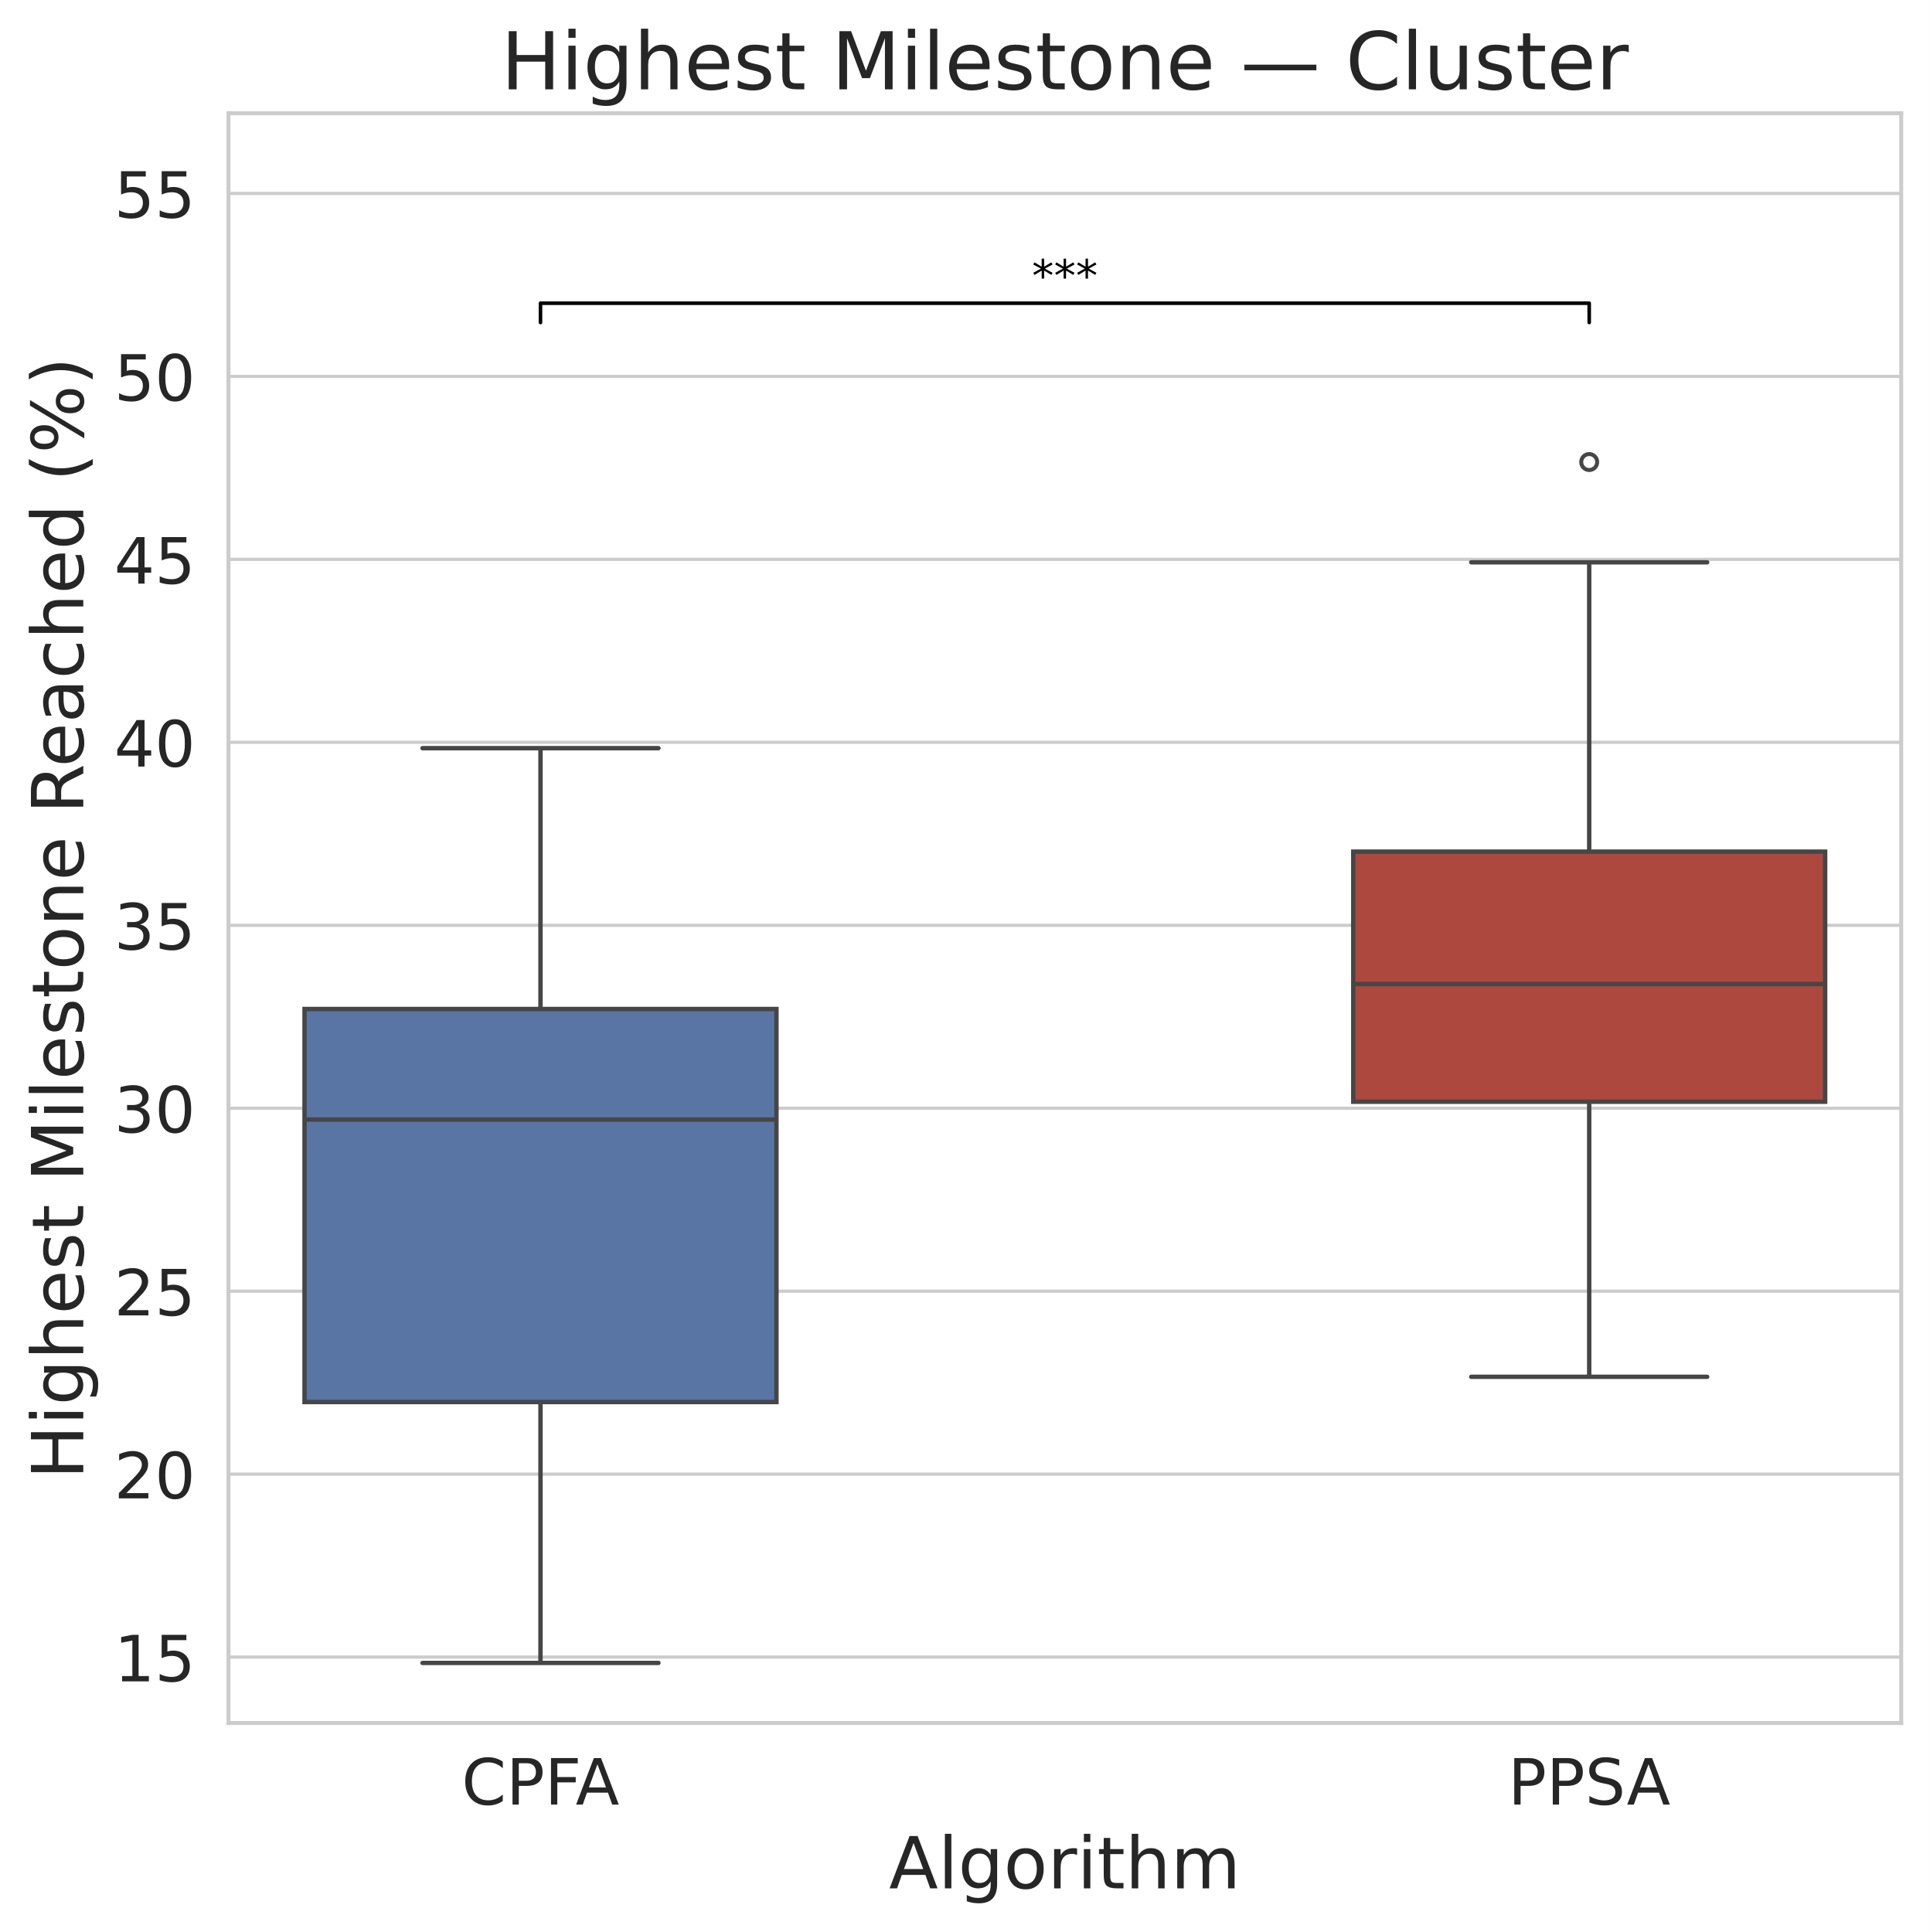
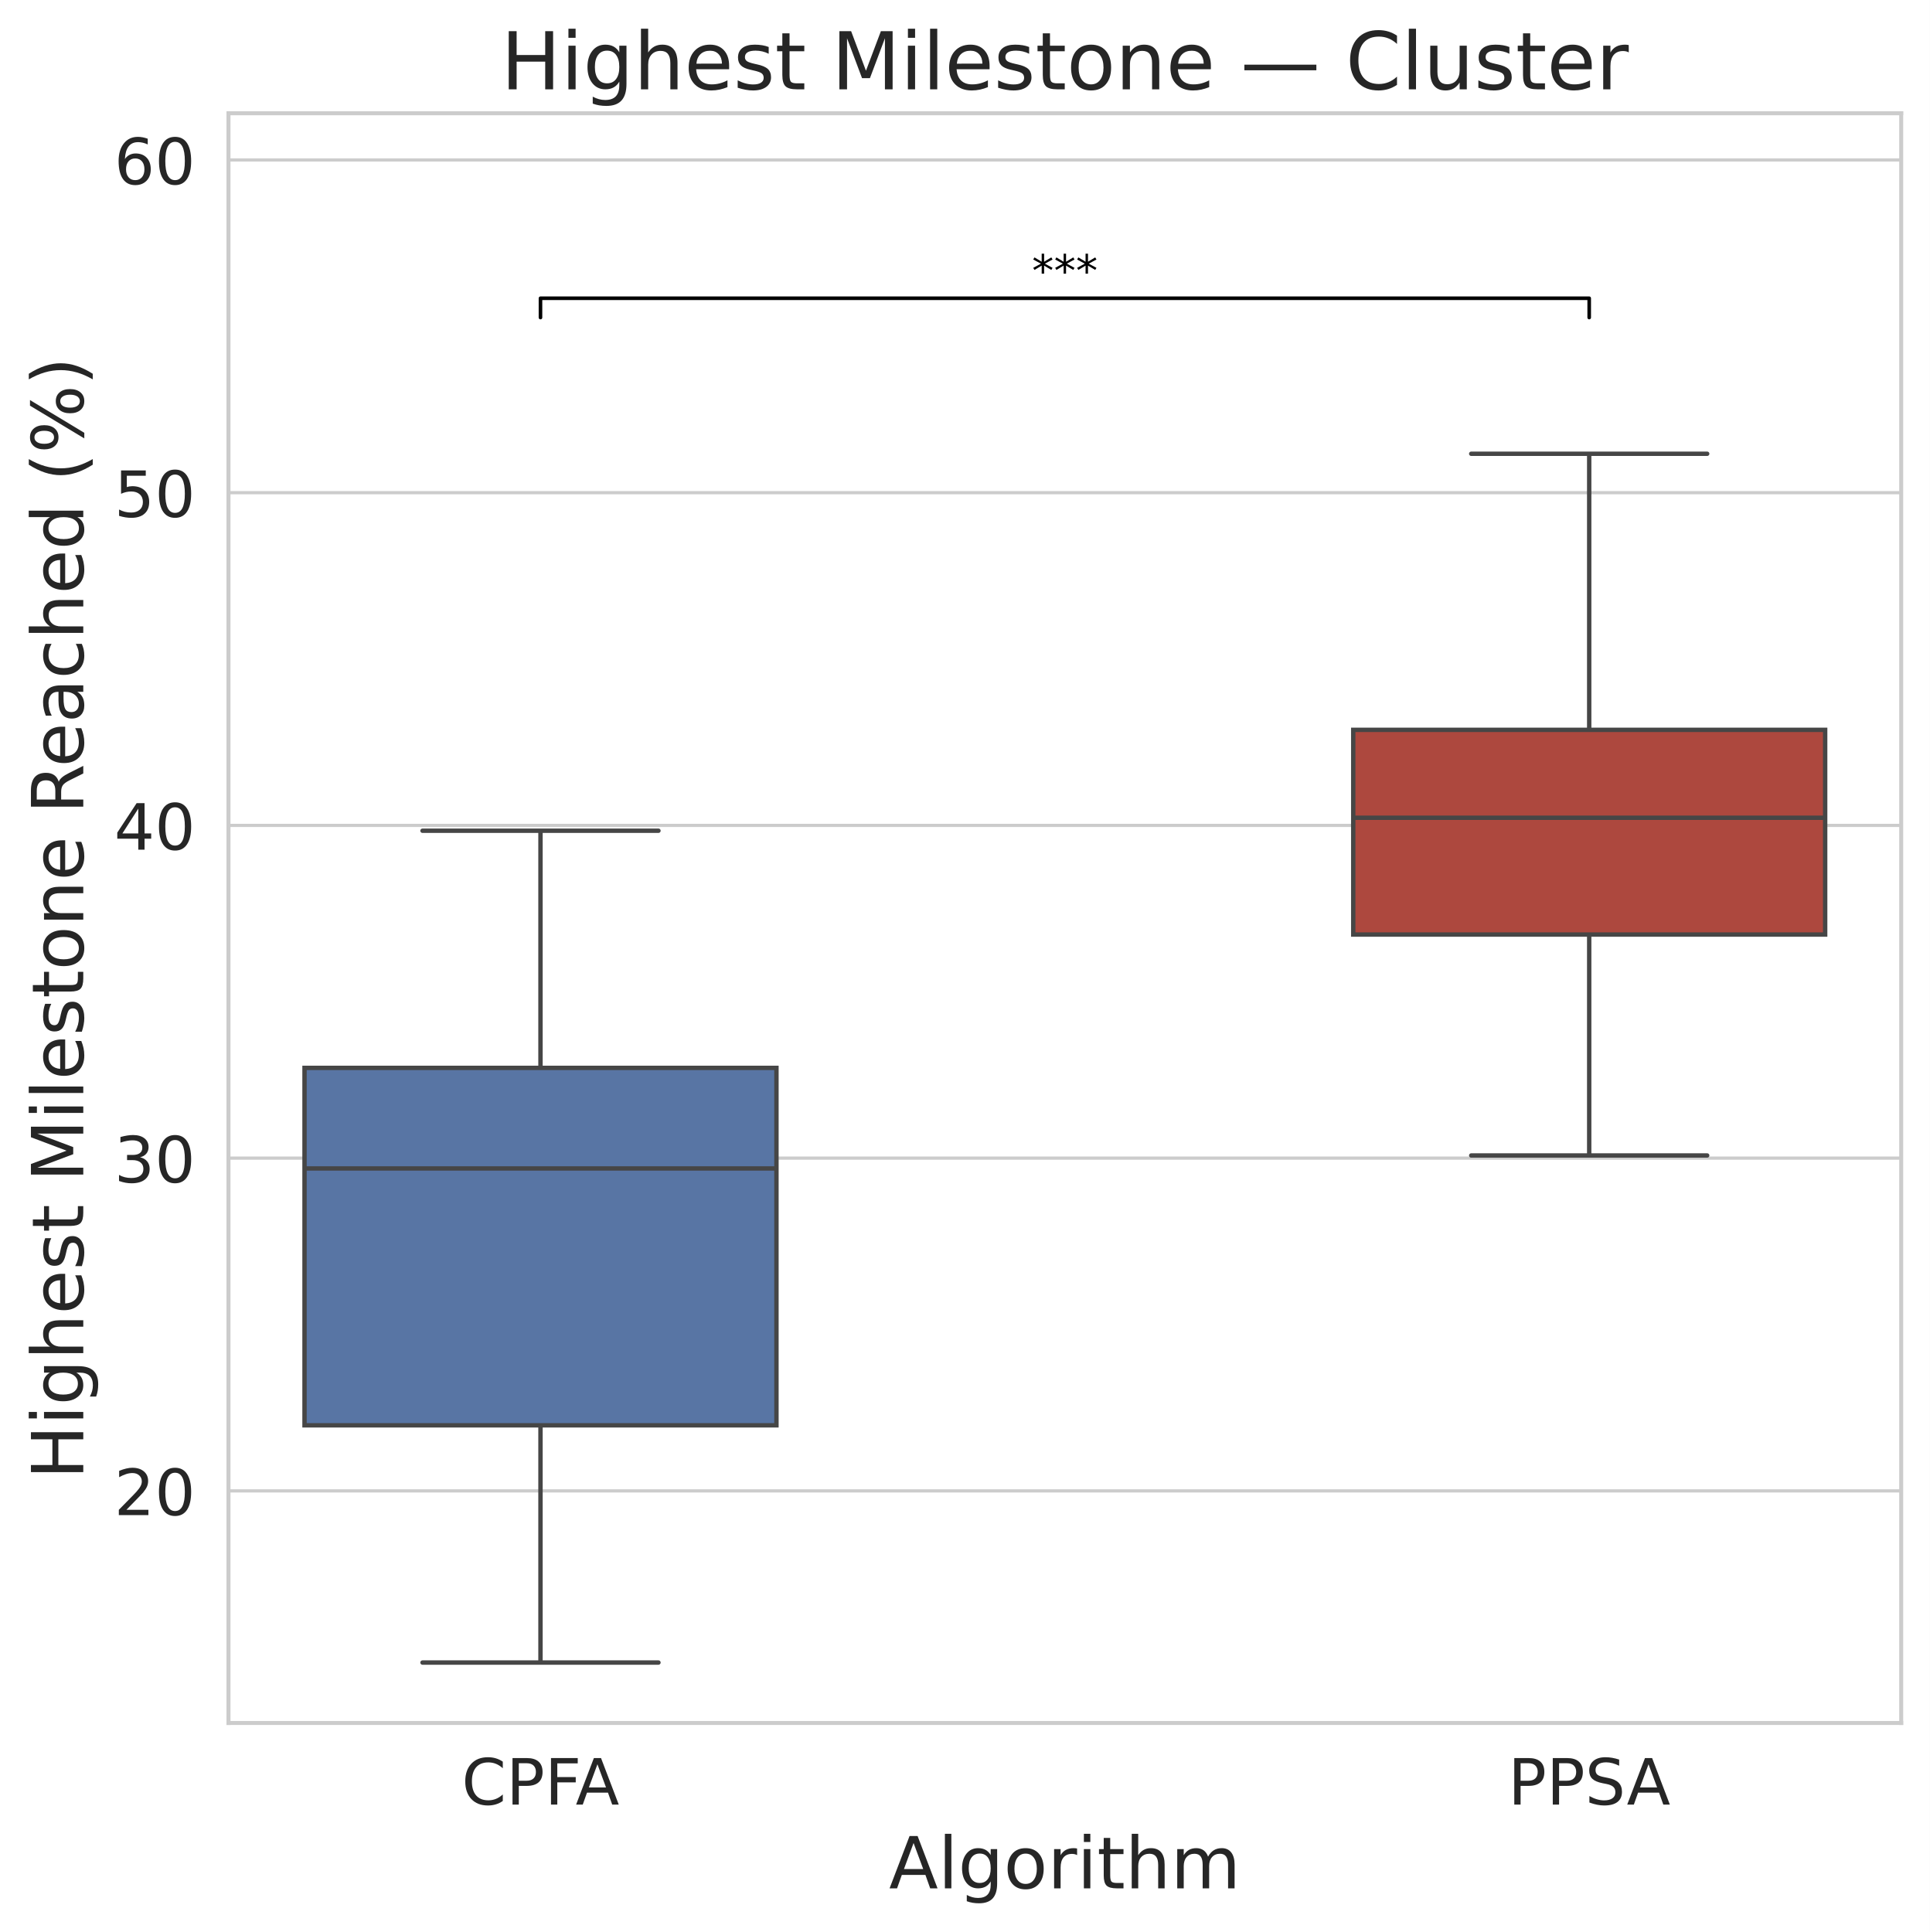
<svg xmlns="http://www.w3.org/2000/svg" xmlns:xlink="http://www.w3.org/1999/xlink" width="483.821pt" height="484.423pt" viewBox="0 0 483.821 484.423" version="1.1">
  <defs>
    <style type="text/css">*{stroke-linejoin: round; stroke-linecap: butt}</style>
  </defs>
  <g id="figure_1">
    <g id="patch_1">
      <path d="M 0 484.423  L 483.821 484.423  L 483.821 0  L 0 0  z " style="fill: #ffffff" />
    </g>
    <g id="axes_1">
      <g id="patch_2">
        <path d="M 57.281 432.017  L 476.621 432.017  L 476.621 28.397  L 57.281 28.397  z " style="fill: #ffffff" />
      </g>
      <g id="matplotlib.axis_1">
        <g id="xtick_1">
          <g id="text_1">
            <g style="fill: #262626" transform="translate(115.7423 452.4744) scale(0.16 -0.16)">
              <defs>
                <path id="DejaVuSans-43" d="M 4122 4306  L 4122 3641  Q 3803 3938 3442 4084  Q 3081 4231 2675 4231  Q 1875 4231 1450 3742  Q 1025 3253 1025 2328  Q 1025 1406 1450 917  Q 1875 428 2675 428  Q 3081 428 3442 575  Q 3803 722 4122 1019  L 4122 359  Q 3791 134 3420 21  Q 3050 -91 2638 -91  Q 1578 -91 968 557  Q 359 1206 359 2328  Q 359 3453 968 4101  Q 1578 4750 2638 4750  Q 3056 4750 3426 4639  Q 3797 4528 4122 4306  z " transform="scale(0.015625)" />
                <path id="DejaVuSans-50" d="M 1259 4147  L 1259 2394  L 2053 2394  Q 2494 2394 2734 2622  Q 2975 2850 2975 3272  Q 2975 3691 2734 3919  Q 2494 4147 2053 4147  L 1259 4147  z M 628 4666  L 2053 4666  Q 2838 4666 3239 4311  Q 3641 3956 3641 3272  Q 3641 2581 3239 2228  Q 2838 1875 2053 1875  L 1259 1875  L 1259 0  L 628 0  L 628 4666  z " transform="scale(0.015625)" />
                <path id="DejaVuSans-46" d="M 628 4666  L 3309 4666  L 3309 4134  L 1259 4134  L 1259 2759  L 3109 2759  L 3109 2228  L 1259 2228  L 1259 0  L 628 0  L 628 4666  z " transform="scale(0.015625)" />
                <path id="DejaVuSans-41" d="M 2188 4044  L 1331 1722  L 3047 1722  L 2188 4044  z M 1831 4666  L 2547 4666  L 4325 0  L 3669 0  L 3244 1197  L 1141 1197  L 716 0  L 50 0  L 1831 4666  z " transform="scale(0.015625)" />
              </defs>
              <use xlink:href="#DejaVuSans-43" />
              <use xlink:href="#DejaVuSans-50" transform="translate(69.82422 0)" />
              <use xlink:href="#DejaVuSans-46" transform="translate(130.127 0)" />
              <use xlink:href="#DejaVuSans-41" transform="translate(178.5215 0)" />
            </g>
          </g>
        </g>
        <g id="xtick_2">
          <g id="text_2">
            <g style="fill: #262626" transform="translate(378.0564 452.4744) scale(0.16 -0.16)">
              <defs>
                <path id="DejaVuSans-53" d="M 3425 4513  L 3425 3897  Q 3066 4069 2747 4153  Q 2428 4238 2131 4238  Q 1616 4238 1336 4038  Q 1056 3838 1056 3469  Q 1056 3159 1242 3001  Q 1428 2844 1947 2747  L 2328 2669  Q 3034 2534 3370 2195  Q 3706 1856 3706 1288  Q 3706 609 3251 259  Q 2797 -91 1919 -91  Q 1588 -91 1214 -16  Q 841 59 441 206  L 441 856  Q 825 641 1194 531  Q 1563 422 1919 422  Q 2459 422 2753 634  Q 3047 847 3047 1241  Q 3047 1584 2836 1778  Q 2625 1972 2144 2069  L 1759 2144  Q 1053 2284 737 2584  Q 422 2884 422 3419  Q 422 4038 858 4394  Q 1294 4750 2059 4750  Q 2388 4750 2728 4690  Q 3069 4631 3425 4513  z " transform="scale(0.015625)" />
              </defs>
              <use xlink:href="#DejaVuSans-50" />
              <use xlink:href="#DejaVuSans-50" transform="translate(60.30273 0)" />
              <use xlink:href="#DejaVuSans-53" transform="translate(120.6055 0)" />
              <use xlink:href="#DejaVuSans-41" transform="translate(185.957 0)" />
            </g>
          </g>
        </g>
        <g id="text_3">
          <g style="fill: #262626" transform="translate(222.8745 473.4791) scale(0.18 -0.18)">
            <defs>
              <path id="DejaVuSans-6c" d="M 603 4863  L 1178 4863  L 1178 0  L 603 0  L 603 4863  z " transform="scale(0.015625)" />
              <path id="DejaVuSans-67" d="M 2906 1791  Q 2906 2416 2648 2759  Q 2391 3103 1925 3103  Q 1463 3103 1205 2759  Q 947 2416 947 1791  Q 947 1169 1205 825  Q 1463 481 1925 481  Q 2391 481 2648 825  Q 2906 1169 2906 1791  z M 3481 434  Q 3481 -459 3084 -895  Q 2688 -1331 1869 -1331  Q 1566 -1331 1297 -1286  Q 1028 -1241 775 -1147  L 775 -588  Q 1028 -725 1275 -790  Q 1522 -856 1778 -856  Q 2344 -856 2625 -561  Q 2906 -266 2906 331  L 2906 616  Q 2728 306 2450 153  Q 2172 0 1784 0  Q 1141 0 747 490  Q 353 981 353 1791  Q 353 2603 747 3093  Q 1141 3584 1784 3584  Q 2172 3584 2450 3431  Q 2728 3278 2906 2969  L 2906 3500  L 3481 3500  L 3481 434  z " transform="scale(0.015625)" />
              <path id="DejaVuSans-6f" d="M 1959 3097  Q 1497 3097 1228 2736  Q 959 2375 959 1747  Q 959 1119 1226 758  Q 1494 397 1959 397  Q 2419 397 2687 759  Q 2956 1122 2956 1747  Q 2956 2369 2687 2733  Q 2419 3097 1959 3097  z M 1959 3584  Q 2709 3584 3137 3096  Q 3566 2609 3566 1747  Q 3566 888 3137 398  Q 2709 -91 1959 -91  Q 1206 -91 779 398  Q 353 888 353 1747  Q 353 2609 779 3096  Q 1206 3584 1959 3584  z " transform="scale(0.015625)" />
              <path id="DejaVuSans-72" d="M 2631 2963  Q 2534 3019 2420 3045  Q 2306 3072 2169 3072  Q 1681 3072 1420 2755  Q 1159 2438 1159 1844  L 1159 0  L 581 0  L 581 3500  L 1159 3500  L 1159 2956  Q 1341 3275 1631 3429  Q 1922 3584 2338 3584  Q 2397 3584 2469 3576  Q 2541 3569 2628 3553  L 2631 2963  z " transform="scale(0.015625)" />
              <path id="DejaVuSans-69" d="M 603 3500  L 1178 3500  L 1178 0  L 603 0  L 603 3500  z M 603 4863  L 1178 4863  L 1178 4134  L 603 4134  L 603 4863  z " transform="scale(0.015625)" />
              <path id="DejaVuSans-74" d="M 1172 4494  L 1172 3500  L 2356 3500  L 2356 3053  L 1172 3053  L 1172 1153  Q 1172 725 1289 603  Q 1406 481 1766 481  L 2356 481  L 2356 0  L 1766 0  Q 1100 0 847 248  Q 594 497 594 1153  L 594 3053  L 172 3053  L 172 3500  L 594 3500  L 594 4494  L 1172 4494  z " transform="scale(0.015625)" />
              <path id="DejaVuSans-68" d="M 3513 2113  L 3513 0  L 2938 0  L 2938 2094  Q 2938 2591 2744 2837  Q 2550 3084 2163 3084  Q 1697 3084 1428 2787  Q 1159 2491 1159 1978  L 1159 0  L 581 0  L 581 4863  L 1159 4863  L 1159 2956  Q 1366 3272 1645 3428  Q 1925 3584 2291 3584  Q 2894 3584 3203 3211  Q 3513 2838 3513 2113  z " transform="scale(0.015625)" />
              <path id="DejaVuSans-6d" d="M 3328 2828  Q 3544 3216 3844 3400  Q 4144 3584 4550 3584  Q 5097 3584 5394 3201  Q 5691 2819 5691 2113  L 5691 0  L 5113 0  L 5113 2094  Q 5113 2597 4934 2840  Q 4756 3084 4391 3084  Q 3944 3084 3684 2787  Q 3425 2491 3425 1978  L 3425 0  L 2847 0  L 2847 2094  Q 2847 2600 2669 2842  Q 2491 3084 2119 3084  Q 1678 3084 1418 2786  Q 1159 2488 1159 1978  L 1159 0  L 581 0  L 581 3500  L 1159 3500  L 1159 2956  Q 1356 3278 1631 3431  Q 1906 3584 2284 3584  Q 2666 3584 2933 3390  Q 3200 3197 3328 2828  z " transform="scale(0.015625)" />
            </defs>
            <use xlink:href="#DejaVuSans-41" />
            <use xlink:href="#DejaVuSans-6c" transform="translate(68.4082 0)" />
            <use xlink:href="#DejaVuSans-67" transform="translate(96.19141 0)" />
            <use xlink:href="#DejaVuSans-6f" transform="translate(159.668 0)" />
            <use xlink:href="#DejaVuSans-72" transform="translate(220.8496 0)" />
            <use xlink:href="#DejaVuSans-69" transform="translate(261.9629 0)" />
            <use xlink:href="#DejaVuSans-74" transform="translate(289.7461 0)" />
            <use xlink:href="#DejaVuSans-68" transform="translate(328.9551 0)" />
            <use xlink:href="#DejaVuSans-6d" transform="translate(392.334 0)" />
          </g>
        </g>
      </g>
      <g id="matplotlib.axis_2">
        <g id="ytick_1">
          <g id="line2d_1">
-             <path d="M 57.281 415.493  L 476.621 415.493  " clip-path="url(#p9b4287d04d)" style="fill: none; stroke: #cccccc; stroke-width: 0.8; stroke-linecap: round" />
+             <path d="M 57.281 373.815  L 476.621 373.815  " clip-path="url(#pc0de06cefd)" style="fill: none; stroke: #cccccc; stroke-width: 0.8; stroke-linecap: round" />
          </g>
          <g id="text_4">
-             <g style="fill: #262626" transform="translate(28.62063 421.5721) scale(0.16 -0.16)">
-               <defs>
-                 <path id="DejaVuSans-31" d="M 794 531  L 1825 531  L 1825 4091  L 703 3866  L 703 4441  L 1819 4666  L 2450 4666  L 2450 531  L 3481 531  L 3481 0  L 794 0  L 794 531  z " transform="scale(0.015625)" />
-                 <path id="DejaVuSans-35" d="M 691 4666  L 3169 4666  L 3169 4134  L 1269 4134  L 1269 2991  Q 1406 3038 1543 3061  Q 1681 3084 1819 3084  Q 2600 3084 3056 2656  Q 3513 2228 3513 1497  Q 3513 744 3044 326  Q 2575 -91 1722 -91  Q 1428 -91 1123 -41  Q 819 9 494 109  L 494 744  Q 775 591 1075 516  Q 1375 441 1709 441  Q 2250 441 2565 725  Q 2881 1009 2881 1497  Q 2881 1984 2565 2268  Q 2250 2553 1709 2553  Q 1456 2553 1204 2497  Q 953 2441 691 2322  L 691 4666  z " transform="scale(0.015625)" />
-               </defs>
-               <use xlink:href="#DejaVuSans-31" />
-               <use xlink:href="#DejaVuSans-35" transform="translate(63.62305 0)" />
+             <g style="fill: #262626" transform="translate(28.62063 379.8934) scale(0.16 -0.16)">
+               <defs>
+                 <path id="DejaVuSans-32" d="M 1228 531  L 3431 531  L 3431 0  L 469 0  L 469 531  Q 828 903 1448 1529  Q 2069 2156 2228 2338  Q 2531 2678 2651 2914  Q 2772 3150 2772 3378  Q 2772 3750 2511 3984  Q 2250 4219 1831 4219  Q 1534 4219 1204 4116  Q 875 4013 500 3803  L 500 4441  Q 881 4594 1212 4672  Q 1544 4750 1819 4750  Q 2544 4750 2975 4387  Q 3406 4025 3406 3419  Q 3406 3131 3298 2873  Q 3191 2616 2906 2266  Q 2828 2175 2409 1742  Q 1991 1309 1228 531  z " transform="scale(0.015625)" />
+                 <path id="DejaVuSans-30" d="M 2034 4250  Q 1547 4250 1301 3770  Q 1056 3291 1056 2328  Q 1056 1369 1301 889  Q 1547 409 2034 409  Q 2525 409 2770 889  Q 3016 1369 3016 2328  Q 3016 3291 2770 3770  Q 2525 4250 2034 4250  z M 2034 4750  Q 2819 4750 3233 4129  Q 3647 3509 3647 2328  Q 3647 1150 3233 529  Q 2819 -91 2034 -91  Q 1250 -91 836 529  Q 422 1150 422 2328  Q 422 3509 836 4129  Q 1250 4750 2034 4750  z " transform="scale(0.015625)" />
+               </defs>
+               <use xlink:href="#DejaVuSans-32" />
+               <use xlink:href="#DejaVuSans-30" transform="translate(63.62305 0)" />
            </g>
          </g>
        </g>
        <g id="ytick_2">
          <g id="line2d_2">
-             <path d="M 57.281 369.62  L 476.621 369.62  " clip-path="url(#p9b4287d04d)" style="fill: none; stroke: #cccccc; stroke-width: 0.8; stroke-linecap: round" />
+             <path d="M 57.281 290.388  L 476.621 290.388  " clip-path="url(#pc0de06cefd)" style="fill: none; stroke: #cccccc; stroke-width: 0.8; stroke-linecap: round" />
          </g>
          <g id="text_5">
-             <g style="fill: #262626" transform="translate(28.62063 375.6989) scale(0.16 -0.16)">
-               <defs>
-                 <path id="DejaVuSans-32" d="M 1228 531  L 3431 531  L 3431 0  L 469 0  L 469 531  Q 828 903 1448 1529  Q 2069 2156 2228 2338  Q 2531 2678 2651 2914  Q 2772 3150 2772 3378  Q 2772 3750 2511 3984  Q 2250 4219 1831 4219  Q 1534 4219 1204 4116  Q 875 4013 500 3803  L 500 4441  Q 881 4594 1212 4672  Q 1544 4750 1819 4750  Q 2544 4750 2975 4387  Q 3406 4025 3406 3419  Q 3406 3131 3298 2873  Q 3191 2616 2906 2266  Q 2828 2175 2409 1742  Q 1991 1309 1228 531  z " transform="scale(0.015625)" />
-                 <path id="DejaVuSans-30" d="M 2034 4250  Q 1547 4250 1301 3770  Q 1056 3291 1056 2328  Q 1056 1369 1301 889  Q 1547 409 2034 409  Q 2525 409 2770 889  Q 3016 1369 3016 2328  Q 3016 3291 2770 3770  Q 2525 4250 2034 4250  z M 2034 4750  Q 2819 4750 3233 4129  Q 3647 3509 3647 2328  Q 3647 1150 3233 529  Q 2819 -91 2034 -91  Q 1250 -91 836 529  Q 422 1150 422 2328  Q 422 3509 836 4129  Q 1250 4750 2034 4750  z " transform="scale(0.015625)" />
-               </defs>
-               <use xlink:href="#DejaVuSans-32" />
+             <g style="fill: #262626" transform="translate(28.62063 296.4672) scale(0.16 -0.16)">
+               <defs>
+                 <path id="DejaVuSans-33" d="M 2597 2516  Q 3050 2419 3304 2112  Q 3559 1806 3559 1356  Q 3559 666 3084 287  Q 2609 -91 1734 -91  Q 1441 -91 1130 -33  Q 819 25 488 141  L 488 750  Q 750 597 1062 519  Q 1375 441 1716 441  Q 2309 441 2620 675  Q 2931 909 2931 1356  Q 2931 1769 2642 2001  Q 2353 2234 1838 2234  L 1294 2234  L 1294 2753  L 1863 2753  Q 2328 2753 2575 2939  Q 2822 3125 2822 3475  Q 2822 3834 2567 4026  Q 2313 4219 1838 4219  Q 1578 4219 1281 4162  Q 984 4106 628 3988  L 628 4550  Q 988 4650 1302 4700  Q 1616 4750 1894 4750  Q 2613 4750 3031 4423  Q 3450 4097 3450 3541  Q 3450 3153 3228 2886  Q 3006 2619 2597 2516  z " transform="scale(0.015625)" />
+               </defs>
+               <use xlink:href="#DejaVuSans-33" />
              <use xlink:href="#DejaVuSans-30" transform="translate(63.62305 0)" />
            </g>
          </g>
        </g>
        <g id="ytick_3">
          <g id="line2d_3">
-             <path d="M 57.281 323.747  L 476.621 323.747  " clip-path="url(#p9b4287d04d)" style="fill: none; stroke: #cccccc; stroke-width: 0.8; stroke-linecap: round" />
+             <path d="M 57.281 206.962  L 476.621 206.962  " clip-path="url(#pc0de06cefd)" style="fill: none; stroke: #cccccc; stroke-width: 0.8; stroke-linecap: round" />
          </g>
          <g id="text_6">
-             <g style="fill: #262626" transform="translate(28.62063 329.8257) scale(0.16 -0.16)">
-               <use xlink:href="#DejaVuSans-32" />
-               <use xlink:href="#DejaVuSans-35" transform="translate(63.62305 0)" />
+             <g style="fill: #262626" transform="translate(28.62063 213.041) scale(0.16 -0.16)">
+               <defs>
+                 <path id="DejaVuSans-34" d="M 2419 4116  L 825 1625  L 2419 1625  L 2419 4116  z M 2253 4666  L 3047 4666  L 3047 1625  L 3713 1625  L 3713 1100  L 3047 1100  L 3047 0  L 2419 0  L 2419 1100  L 313 1100  L 313 1709  L 2253 4666  z " transform="scale(0.015625)" />
+               </defs>
+               <use xlink:href="#DejaVuSans-34" />
+               <use xlink:href="#DejaVuSans-30" transform="translate(63.62305 0)" />
            </g>
          </g>
        </g>
        <g id="ytick_4">
          <g id="line2d_4">
-             <path d="M 57.281 277.874  L 476.621 277.874  " clip-path="url(#p9b4287d04d)" style="fill: none; stroke: #cccccc; stroke-width: 0.8; stroke-linecap: round" />
+             <path d="M 57.281 123.536  L 476.621 123.536  " clip-path="url(#pc0de06cefd)" style="fill: none; stroke: #cccccc; stroke-width: 0.8; stroke-linecap: round" />
          </g>
          <g id="text_7">
-             <g style="fill: #262626" transform="translate(28.62063 283.9525) scale(0.16 -0.16)">
-               <defs>
-                 <path id="DejaVuSans-33" d="M 2597 2516  Q 3050 2419 3304 2112  Q 3559 1806 3559 1356  Q 3559 666 3084 287  Q 2609 -91 1734 -91  Q 1441 -91 1130 -33  Q 819 25 488 141  L 488 750  Q 750 597 1062 519  Q 1375 441 1716 441  Q 2309 441 2620 675  Q 2931 909 2931 1356  Q 2931 1769 2642 2001  Q 2353 2234 1838 2234  L 1294 2234  L 1294 2753  L 1863 2753  Q 2328 2753 2575 2939  Q 2822 3125 2822 3475  Q 2822 3834 2567 4026  Q 2313 4219 1838 4219  Q 1578 4219 1281 4162  Q 984 4106 628 3988  L 628 4550  Q 988 4650 1302 4700  Q 1616 4750 1894 4750  Q 2613 4750 3031 4423  Q 3450 4097 3450 3541  Q 3450 3153 3228 2886  Q 3006 2619 2597 2516  z " transform="scale(0.015625)" />
-               </defs>
-               <use xlink:href="#DejaVuSans-33" />
+             <g style="fill: #262626" transform="translate(28.62063 129.6148) scale(0.16 -0.16)">
+               <defs>
+                 <path id="DejaVuSans-35" d="M 691 4666  L 3169 4666  L 3169 4134  L 1269 4134  L 1269 2991  Q 1406 3038 1543 3061  Q 1681 3084 1819 3084  Q 2600 3084 3056 2656  Q 3513 2228 3513 1497  Q 3513 744 3044 326  Q 2575 -91 1722 -91  Q 1428 -91 1123 -41  Q 819 9 494 109  L 494 744  Q 775 591 1075 516  Q 1375 441 1709 441  Q 2250 441 2565 725  Q 2881 1009 2881 1497  Q 2881 1984 2565 2268  Q 2250 2553 1709 2553  Q 1456 2553 1204 2497  Q 953 2441 691 2322  L 691 4666  z " transform="scale(0.015625)" />
+               </defs>
+               <use xlink:href="#DejaVuSans-35" />
              <use xlink:href="#DejaVuSans-30" transform="translate(63.62305 0)" />
            </g>
          </g>
        </g>
        <g id="ytick_5">
          <g id="line2d_5">
-             <path d="M 57.281 232.001  L 476.621 232.001  " clip-path="url(#p9b4287d04d)" style="fill: none; stroke: #cccccc; stroke-width: 0.8; stroke-linecap: round" />
+             <path d="M 57.281 40.11  L 476.621 40.11  " clip-path="url(#pc0de06cefd)" style="fill: none; stroke: #cccccc; stroke-width: 0.8; stroke-linecap: round" />
          </g>
          <g id="text_8">
-             <g style="fill: #262626" transform="translate(28.62063 238.0793) scale(0.16 -0.16)">
-               <use xlink:href="#DejaVuSans-33" />
-               <use xlink:href="#DejaVuSans-35" transform="translate(63.62305 0)" />
-             </g>
-           </g>
-         </g>
-         <g id="ytick_6">
-           <g id="line2d_6">
-             <path d="M 57.281 186.127  L 476.621 186.127  " clip-path="url(#p9b4287d04d)" style="fill: none; stroke: #cccccc; stroke-width: 0.8; stroke-linecap: round" />
-           </g>
-           <g id="text_9">
-             <g style="fill: #262626" transform="translate(28.62063 192.2061) scale(0.16 -0.16)">
-               <defs>
-                 <path id="DejaVuSans-34" d="M 2419 4116  L 825 1625  L 2419 1625  L 2419 4116  z M 2253 4666  L 3047 4666  L 3047 1625  L 3713 1625  L 3713 1100  L 3047 1100  L 3047 0  L 2419 0  L 2419 1100  L 313 1100  L 313 1709  L 2253 4666  z " transform="scale(0.015625)" />
-               </defs>
-               <use xlink:href="#DejaVuSans-34" />
-               <use xlink:href="#DejaVuSans-30" transform="translate(63.62305 0)" />
-             </g>
-           </g>
-         </g>
-         <g id="ytick_7">
-           <g id="line2d_7">
-             <path d="M 57.281 140.254  L 476.621 140.254  " clip-path="url(#p9b4287d04d)" style="fill: none; stroke: #cccccc; stroke-width: 0.8; stroke-linecap: round" />
-           </g>
-           <g id="text_10">
-             <g style="fill: #262626" transform="translate(28.62063 146.3329) scale(0.16 -0.16)">
-               <use xlink:href="#DejaVuSans-34" />
-               <use xlink:href="#DejaVuSans-35" transform="translate(63.62305 0)" />
-             </g>
-           </g>
-         </g>
-         <g id="ytick_8">
-           <g id="line2d_8">
-             <path d="M 57.281 94.381  L 476.621 94.381  " clip-path="url(#p9b4287d04d)" style="fill: none; stroke: #cccccc; stroke-width: 0.8; stroke-linecap: round" />
-           </g>
-           <g id="text_11">
-             <g style="fill: #262626" transform="translate(28.62063 100.4596) scale(0.16 -0.16)">
-               <use xlink:href="#DejaVuSans-35" />
-               <use xlink:href="#DejaVuSans-30" transform="translate(63.62305 0)" />
-             </g>
-           </g>
-         </g>
-         <g id="ytick_9">
-           <g id="line2d_9">
-             <path d="M 57.281 48.508  L 476.621 48.508  " clip-path="url(#p9b4287d04d)" style="fill: none; stroke: #cccccc; stroke-width: 0.8; stroke-linecap: round" />
-           </g>
-           <g id="text_12">
-             <g style="fill: #262626" transform="translate(28.62063 54.58644) scale(0.16 -0.16)">
-               <use xlink:href="#DejaVuSans-35" />
-               <use xlink:href="#DejaVuSans-35" transform="translate(63.62305 0)" />
-             </g>
-           </g>
-         </g>
-         <g id="text_13">
+             <g style="fill: #262626" transform="translate(28.62063 46.18866) scale(0.16 -0.16)">
+               <defs>
+                 <path id="DejaVuSans-36" d="M 2113 2584  Q 1688 2584 1439 2293  Q 1191 2003 1191 1497  Q 1191 994 1439 701  Q 1688 409 2113 409  Q 2538 409 2786 701  Q 3034 994 3034 1497  Q 3034 2003 2786 2293  Q 2538 2584 2113 2584  z M 3366 4563  L 3366 3988  Q 3128 4100 2886 4159  Q 2644 4219 2406 4219  Q 1781 4219 1451 3797  Q 1122 3375 1075 2522  Q 1259 2794 1537 2939  Q 1816 3084 2150 3084  Q 2853 3084 3261 2657  Q 3669 2231 3669 1497  Q 3669 778 3244 343  Q 2819 -91 2113 -91  Q 1303 -91 875 529  Q 447 1150 447 2328  Q 447 3434 972 4092  Q 1497 4750 2381 4750  Q 2619 4750 2861 4703  Q 3103 4656 3366 4563  z " transform="scale(0.015625)" />
+               </defs>
+               <use xlink:href="#DejaVuSans-36" />
+               <use xlink:href="#DejaVuSans-30" transform="translate(63.62305 0)" />
+             </g>
+           </g>
+         </g>
+         <g id="text_9">
          <g style="fill: #262626" transform="translate(20.87719 370.8769) rotate(-90) scale(0.18 -0.18)">
            <defs>
              <path id="DejaVuSans-48" d="M 628 4666  L 1259 4666  L 1259 2753  L 3553 2753  L 3553 4666  L 4184 4666  L 4184 0  L 3553 0  L 3553 2222  L 1259 2222  L 1259 0  L 628 0  L 628 4666  z " transform="scale(0.015625)" />
              <path id="DejaVuSans-65" d="M 3597 1894  L 3597 1613  L 953 1613  Q 991 1019 1311 708  Q 1631 397 2203 397  Q 2534 397 2845 478  Q 3156 559 3463 722  L 3463 178  Q 3153 47 2828 -22  Q 2503 -91 2169 -91  Q 1331 -91 842 396  Q 353 884 353 1716  Q 353 2575 817 3079  Q 1281 3584 2069 3584  Q 2775 3584 3186 3129  Q 3597 2675 3597 1894  z M 3022 2063  Q 3016 2534 2758 2815  Q 2500 3097 2075 3097  Q 1594 3097 1305 2825  Q 1016 2553 972 2059  L 3022 2063  z " transform="scale(0.015625)" />
              <path id="DejaVuSans-73" d="M 2834 3397  L 2834 2853  Q 2591 2978 2328 3040  Q 2066 3103 1784 3103  Q 1356 3103 1142 2972  Q 928 2841 928 2578  Q 928 2378 1081 2264  Q 1234 2150 1697 2047  L 1894 2003  Q 2506 1872 2764 1633  Q 3022 1394 3022 966  Q 3022 478 2636 193  Q 2250 -91 1575 -91  Q 1294 -91 989 -36  Q 684 19 347 128  L 347 722  Q 666 556 975 473  Q 1284 391 1588 391  Q 1994 391 2212 530  Q 2431 669 2431 922  Q 2431 1156 2273 1281  Q 2116 1406 1581 1522  L 1381 1569  Q 847 1681 609 1914  Q 372 2147 372 2553  Q 372 3047 722 3315  Q 1072 3584 1716 3584  Q 2034 3584 2315 3537  Q 2597 3491 2834 3397  z " transform="scale(0.015625)" />
              <path id="DejaVuSans-20" transform="scale(0.015625)" />
              <path id="DejaVuSans-4d" d="M 628 4666  L 1569 4666  L 2759 1491  L 3956 4666  L 4897 4666  L 4897 0  L 4281 0  L 4281 4097  L 3078 897  L 2444 897  L 1241 4097  L 1241 0  L 628 0  L 628 4666  z " transform="scale(0.015625)" />
              <path id="DejaVuSans-6e" d="M 3513 2113  L 3513 0  L 2938 0  L 2938 2094  Q 2938 2591 2744 2837  Q 2550 3084 2163 3084  Q 1697 3084 1428 2787  Q 1159 2491 1159 1978  L 1159 0  L 581 0  L 581 3500  L 1159 3500  L 1159 2956  Q 1366 3272 1645 3428  Q 1925 3584 2291 3584  Q 2894 3584 3203 3211  Q 3513 2838 3513 2113  z " transform="scale(0.015625)" />
              <path id="DejaVuSans-52" d="M 2841 2188  Q 3044 2119 3236 1894  Q 3428 1669 3622 1275  L 4263 0  L 3584 0  L 2988 1197  Q 2756 1666 2539 1819  Q 2322 1972 1947 1972  L 1259 1972  L 1259 0  L 628 0  L 628 4666  L 2053 4666  Q 2853 4666 3247 4331  Q 3641 3997 3641 3322  Q 3641 2881 3436 2590  Q 3231 2300 2841 2188  z M 1259 4147  L 1259 2491  L 2053 2491  Q 2509 2491 2742 2702  Q 2975 2913 2975 3322  Q 2975 3731 2742 3939  Q 2509 4147 2053 4147  L 1259 4147  z " transform="scale(0.015625)" />
              <path id="DejaVuSans-61" d="M 2194 1759  Q 1497 1759 1228 1600  Q 959 1441 959 1056  Q 959 750 1161 570  Q 1363 391 1709 391  Q 2188 391 2477 730  Q 2766 1069 2766 1631  L 2766 1759  L 2194 1759  z M 3341 1997  L 3341 0  L 2766 0  L 2766 531  Q 2569 213 2275 61  Q 1981 -91 1556 -91  Q 1019 -91 701 211  Q 384 513 384 1019  Q 384 1609 779 1909  Q 1175 2209 1959 2209  L 2766 2209  L 2766 2266  Q 2766 2663 2505 2880  Q 2244 3097 1772 3097  Q 1472 3097 1187 3025  Q 903 2953 641 2809  L 641 3341  Q 956 3463 1253 3523  Q 1550 3584 1831 3584  Q 2591 3584 2966 3190  Q 3341 2797 3341 1997  z " transform="scale(0.015625)" />
              <path id="DejaVuSans-63" d="M 3122 3366  L 3122 2828  Q 2878 2963 2633 3030  Q 2388 3097 2138 3097  Q 1578 3097 1268 2742  Q 959 2388 959 1747  Q 959 1106 1268 751  Q 1578 397 2138 397  Q 2388 397 2633 464  Q 2878 531 3122 666  L 3122 134  Q 2881 22 2623 -34  Q 2366 -91 2075 -91  Q 1284 -91 818 406  Q 353 903 353 1747  Q 353 2603 823 3093  Q 1294 3584 2113 3584  Q 2378 3584 2631 3529  Q 2884 3475 3122 3366  z " transform="scale(0.015625)" />
              <path id="DejaVuSans-64" d="M 2906 2969  L 2906 4863  L 3481 4863  L 3481 0  L 2906 0  L 2906 525  Q 2725 213 2448 61  Q 2172 -91 1784 -91  Q 1150 -91 751 415  Q 353 922 353 1747  Q 353 2572 751 3078  Q 1150 3584 1784 3584  Q 2172 3584 2448 3432  Q 2725 3281 2906 2969  z M 947 1747  Q 947 1113 1208 752  Q 1469 391 1925 391  Q 2381 391 2643 752  Q 2906 1113 2906 1747  Q 2906 2381 2643 2742  Q 2381 3103 1925 3103  Q 1469 3103 1208 2742  Q 947 2381 947 1747  z " transform="scale(0.015625)" />
              <path id="DejaVuSans-28" d="M 1984 4856  Q 1566 4138 1362 3434  Q 1159 2731 1159 2009  Q 1159 1288 1364 580  Q 1569 -128 1984 -844  L 1484 -844  Q 1016 -109 783 600  Q 550 1309 550 2009  Q 550 2706 781 3412  Q 1013 4119 1484 4856  L 1984 4856  z " transform="scale(0.015625)" />
              <path id="DejaVuSans-25" d="M 4653 2053  Q 4381 2053 4226 1822  Q 4072 1591 4072 1178  Q 4072 772 4226 539  Q 4381 306 4653 306  Q 4919 306 5073 539  Q 5228 772 5228 1178  Q 5228 1588 5073 1820  Q 4919 2053 4653 2053  z M 4653 2450  Q 5147 2450 5437 2106  Q 5728 1763 5728 1178  Q 5728 594 5436 251  Q 5144 -91 4653 -91  Q 4153 -91 3862 251  Q 3572 594 3572 1178  Q 3572 1766 3864 2108  Q 4156 2450 4653 2450  z M 1428 4353  Q 1159 4353 1004 4120  Q 850 3888 850 3481  Q 850 3069 1003 2837  Q 1156 2606 1428 2606  Q 1700 2606 1854 2837  Q 2009 3069 2009 3481  Q 2009 3884 1853 4118  Q 1697 4353 1428 4353  z M 4250 4750  L 4750 4750  L 1831 -91  L 1331 -91  L 4250 4750  z M 1428 4750  Q 1922 4750 2215 4408  Q 2509 4066 2509 3481  Q 2509 2891 2217 2550  Q 1925 2209 1428 2209  Q 931 2209 642 2551  Q 353 2894 353 3481  Q 353 4063 643 4406  Q 934 4750 1428 4750  z " transform="scale(0.015625)" />
              <path id="DejaVuSans-29" d="M 513 4856  L 1013 4856  Q 1481 4119 1714 3412  Q 1947 2706 1947 2009  Q 1947 1309 1714 600  Q 1481 -109 1013 -844  L 513 -844  Q 928 -128 1133 580  Q 1338 1288 1338 2009  Q 1338 2731 1133 3434  Q 928 4138 513 4856  z " transform="scale(0.015625)" />
            </defs>
            <use xlink:href="#DejaVuSans-48" />
            <use xlink:href="#DejaVuSans-69" transform="translate(75.19531 0)" />
            <use xlink:href="#DejaVuSans-67" transform="translate(102.9785 0)" />
            <use xlink:href="#DejaVuSans-68" transform="translate(166.4551 0)" />
            <use xlink:href="#DejaVuSans-65" transform="translate(229.834 0)" />
            <use xlink:href="#DejaVuSans-73" transform="translate(291.3574 0)" />
            <use xlink:href="#DejaVuSans-74" transform="translate(343.457 0)" />
            <use xlink:href="#DejaVuSans-20" transform="translate(382.666 0)" />
            <use xlink:href="#DejaVuSans-4d" transform="translate(414.4531 0)" />
            <use xlink:href="#DejaVuSans-69" transform="translate(500.7324 0)" />
            <use xlink:href="#DejaVuSans-6c" transform="translate(528.5156 0)" />
            <use xlink:href="#DejaVuSans-65" transform="translate(556.2988 0)" />
            <use xlink:href="#DejaVuSans-73" transform="translate(617.8223 0)" />
            <use xlink:href="#DejaVuSans-74" transform="translate(669.9219 0)" />
            <use xlink:href="#DejaVuSans-6f" transform="translate(709.1309 0)" />
            <use xlink:href="#DejaVuSans-6e" transform="translate(770.3125 0)" />
            <use xlink:href="#DejaVuSans-65" transform="translate(833.6914 0)" />
            <use xlink:href="#DejaVuSans-20" transform="translate(895.2148 0)" />
            <use xlink:href="#DejaVuSans-52" transform="translate(927.002 0)" />
            <use xlink:href="#DejaVuSans-65" transform="translate(991.9844 0)" />
            <use xlink:href="#DejaVuSans-61" transform="translate(1053.508 0)" />
            <use xlink:href="#DejaVuSans-63" transform="translate(1114.787 0)" />
            <use xlink:href="#DejaVuSans-68" transform="translate(1169.768 0)" />
            <use xlink:href="#DejaVuSans-65" transform="translate(1233.146 0)" />
            <use xlink:href="#DejaVuSans-64" transform="translate(1294.67 0)" />
            <use xlink:href="#DejaVuSans-20" transform="translate(1358.146 0)" />
            <use xlink:href="#DejaVuSans-28" transform="translate(1389.934 0)" />
            <use xlink:href="#DejaVuSans-25" transform="translate(1428.947 0)" />
            <use xlink:href="#DejaVuSans-29" transform="translate(1523.967 0)" />
          </g>
        </g>
      </g>
      <g id="patch_3">
-         <path d="M 76.342 351.546  L 194.651 351.546  L 194.651 252.988  L 76.342 252.988  L 76.342 351.546  z " clip-path="url(#p9b4287d04d)" style="fill: #5875a4; stroke: #464646; stroke-width: 1.1; stroke-linejoin: miter" />
-       </g>
-       <g id="line2d_10">
-         <path d="M 135.496 351.546  L 135.496 416.961  " clip-path="url(#p9b4287d04d)" style="fill: none; stroke: #464646; stroke-width: 1.1" />
+         <path d="M 76.342 357.38  L 194.651 357.38  L 194.651 267.759  L 76.342 267.759  L 76.342 357.38  z " clip-path="url(#pc0de06cefd)" style="fill: #5875a4; stroke: #464646; stroke-width: 1.1; stroke-linejoin: miter" />
+       </g>
+       <g id="line2d_6">
+         <path d="M 135.496 357.38  L 135.496 416.863  " clip-path="url(#pc0de06cefd)" style="fill: none; stroke: #464646; stroke-width: 1.1" />
+       </g>
+       <g id="line2d_7">
+         <path d="M 135.496 267.759  L 135.496 208.297  " clip-path="url(#pc0de06cefd)" style="fill: none; stroke: #464646; stroke-width: 1.1" />
+       </g>
+       <g id="line2d_8">
+         <path d="M 105.919 416.863  L 165.073 416.863  " clip-path="url(#pc0de06cefd)" style="fill: none; stroke: #464646; stroke-width: 1.1; stroke-linecap: round" />
+       </g>
+       <g id="line2d_9">
+         <path d="M 105.919 208.297  L 165.073 208.297  " clip-path="url(#pc0de06cefd)" style="fill: none; stroke: #464646; stroke-width: 1.1; stroke-linecap: round" />
+       </g>
+       <g id="line2d_10" />
+       <g id="patch_4">
+         <path d="M 339.251 234.326  L 457.56 234.326  L 457.56 182.998  L 339.251 182.998  L 339.251 234.326  z " clip-path="url(#pc0de06cefd)" style="fill: #ad483e; stroke: #464646; stroke-width: 1.1; stroke-linejoin: miter" />
      </g>
      <g id="line2d_11">
-         <path d="M 135.496 252.988  L 135.496 187.595  " clip-path="url(#p9b4287d04d)" style="fill: none; stroke: #464646; stroke-width: 1.1" />
+         <path d="M 398.405 234.326  L 398.405 289.721  " clip-path="url(#pc0de06cefd)" style="fill: none; stroke: #464646; stroke-width: 1.1" />
      </g>
      <g id="line2d_12">
-         <path d="M 105.919 416.961  L 165.073 416.961  " clip-path="url(#p9b4287d04d)" style="fill: none; stroke: #464646; stroke-width: 1.1; stroke-linecap: round" />
+         <path d="M 398.405 182.998  L 398.405 113.775  " clip-path="url(#pc0de06cefd)" style="fill: none; stroke: #464646; stroke-width: 1.1" />
      </g>
      <g id="line2d_13">
-         <path d="M 105.919 187.595  L 165.073 187.595  " clip-path="url(#p9b4287d04d)" style="fill: none; stroke: #464646; stroke-width: 1.1; stroke-linecap: round" />
-       </g>
-       <g id="line2d_14" />
-       <g id="patch_4">
-         <path d="M 339.251 276.245  L 457.56 276.245  L 457.56 213.537  L 339.251 213.537  L 339.251 276.245  z " clip-path="url(#p9b4287d04d)" style="fill: #ad483e; stroke: #464646; stroke-width: 1.1; stroke-linejoin: miter" />
-       </g>
-       <g id="line2d_15">
-         <path d="M 398.405 276.245  L 398.405 345.216  " clip-path="url(#p9b4287d04d)" style="fill: none; stroke: #464646; stroke-width: 1.1" />
-       </g>
+         <path d="M 368.828 289.721  L 427.982 289.721  " clip-path="url(#pc0de06cefd)" style="fill: none; stroke: #464646; stroke-width: 1.1; stroke-linecap: round" />
+       </g>
+       <g id="line2d_14">
+         <path d="M 368.828 113.775  L 427.982 113.775  " clip-path="url(#pc0de06cefd)" style="fill: none; stroke: #464646; stroke-width: 1.1; stroke-linecap: round" />
+       </g>
+       <g id="line2d_15" />
      <g id="line2d_16">
-         <path d="M 398.405 213.537  L 398.405 140.988  " clip-path="url(#p9b4287d04d)" style="fill: none; stroke: #464646; stroke-width: 1.1" />
+         <path d="M 135.496 79.624  L 135.496 74.78  L 398.405 74.78  L 398.405 79.624  " style="fill: none; stroke: #000000; stroke-width: 0.9; stroke-linecap: round" />
      </g>
      <g id="line2d_17">
-         <path d="M 368.828 345.216  L 427.982 345.216  " clip-path="url(#p9b4287d04d)" style="fill: none; stroke: #464646; stroke-width: 1.1; stroke-linecap: round" />
+         <path d="M 76.342 292.975  L 194.651 292.975  " clip-path="url(#pc0de06cefd)" style="fill: none; stroke: #464646; stroke-width: 1.1" />
      </g>
      <g id="line2d_18">
-         <path d="M 368.828 140.988  L 427.982 140.988  " clip-path="url(#p9b4287d04d)" style="fill: none; stroke: #464646; stroke-width: 1.1; stroke-linecap: round" />
-       </g>
-       <g id="line2d_19">
-         <defs>
-           <path id="me9fe41d812" d="M 0 2  C 0.53 2 1.039 1.789 1.414 1.414  C 1.789 1.039 2 0.53 2 0  C 2 -0.53 1.789 -1.039 1.414 -1.414  C 1.039 -1.789 0.53 -2 0 -2  C -0.53 -2 -1.039 -1.789 -1.414 -1.414  C -1.789 -1.039 -2 -0.53 -2 0  C -2 0.53 -1.789 1.039 -1.414 1.414  C -1.039 1.789 -0.53 2 0 2  z " style="stroke: #464646" />
-         </defs>
-         <g clip-path="url(#p9b4287d04d)">
-           <use xlink:href="#me9fe41d812" x="398.405" y="115.85" style="fill-opacity: 0; stroke: #464646" />
-         </g>
-       </g>
-       <g id="line2d_20">
-         <path d="M 135.496 80.868  L 135.496 76.025  L 398.405 76.025  L 398.405 80.868  " style="fill: none; stroke: #000000; stroke-width: 0.9; stroke-linecap: round" />
-       </g>
-       <g id="line2d_21">
-         <path d="M 76.342 280.718  L 194.651 280.718  " clip-path="url(#p9b4287d04d)" style="fill: none; stroke: #464646; stroke-width: 1.1" />
-       </g>
-       <g id="line2d_22">
-         <path d="M 339.251 246.726  L 457.56 246.726  " clip-path="url(#p9b4287d04d)" style="fill: none; stroke: #464646; stroke-width: 1.1" />
+         <path d="M 339.251 205.043  L 457.56 205.043  " clip-path="url(#pc0de06cefd)" style="fill: none; stroke: #464646; stroke-width: 1.1" />
      </g>
      <g id="patch_5">
        <path d="M 57.281 432.017  L 57.281 28.397  " style="fill: none; stroke: #cccccc; stroke-linejoin: miter; stroke-linecap: square" />
      </g>
      <g id="patch_6">
        <path d="M 476.621 432.017  L 476.621 28.397  " style="fill: none; stroke: #cccccc; stroke-linejoin: miter; stroke-linecap: square" />
      </g>
      <g id="patch_7">
        <path d="M 57.281 432.017  L 476.621 432.017  " style="fill: none; stroke: #cccccc; stroke-linejoin: miter; stroke-linecap: square" />
      </g>
      <g id="patch_8">
        <path d="M 57.281 28.397  L 476.621 28.397  " style="fill: none; stroke: #cccccc; stroke-linejoin: miter; stroke-linecap: square" />
      </g>
-       <g id="text_14">
-         <g transform="translate(258.7006 73.01087) scale(0.11 -0.11)">
+       <g id="text_10">
+         <g transform="translate(258.7006 71.76627) scale(0.11 -0.11)">
          <defs>
            <path id="DejaVuSans-2a" d="M 3009 3897  L 1888 3291  L 3009 2681  L 2828 2375  L 1778 3009  L 1778 1831  L 1422 1831  L 1422 3009  L 372 2375  L 191 2681  L 1313 3291  L 191 3897  L 372 4206  L 1422 3572  L 1422 4750  L 1778 4750  L 1778 3572  L 2828 4206  L 3009 3897  z " transform="scale(0.015625)" />
          </defs>
          <use xlink:href="#DejaVuSans-2a" />
          <use xlink:href="#DejaVuSans-2a" transform="translate(50 0)" />
          <use xlink:href="#DejaVuSans-2a" transform="translate(100 0)" />
        </g>
      </g>
-       <g id="text_15">
+       <g id="text_11">
        <g style="fill: #262626" transform="translate(125.5803 22.39688) scale(0.2 -0.2)">
          <defs>
            <path id="DejaVuSans-2014" d="M 313 1978  L 6088 1978  L 6088 1528  L 313 1528  L 313 1978  z " transform="scale(0.015625)" />
            <path id="DejaVuSans-75" d="M 544 1381  L 544 3500  L 1119 3500  L 1119 1403  Q 1119 906 1312 657  Q 1506 409 1894 409  Q 2359 409 2629 706  Q 2900 1003 2900 1516  L 2900 3500  L 3475 3500  L 3475 0  L 2900 0  L 2900 538  Q 2691 219 2414 64  Q 2138 -91 1772 -91  Q 1169 -91 856 284  Q 544 659 544 1381  z M 1991 3584  L 1991 3584  z " transform="scale(0.015625)" />
          </defs>
          <use xlink:href="#DejaVuSans-48" />
          <use xlink:href="#DejaVuSans-69" transform="translate(75.19531 0)" />
          <use xlink:href="#DejaVuSans-67" transform="translate(102.9785 0)" />
          <use xlink:href="#DejaVuSans-68" transform="translate(166.4551 0)" />
          <use xlink:href="#DejaVuSans-65" transform="translate(229.834 0)" />
          <use xlink:href="#DejaVuSans-73" transform="translate(291.3574 0)" />
          <use xlink:href="#DejaVuSans-74" transform="translate(343.457 0)" />
          <use xlink:href="#DejaVuSans-20" transform="translate(382.666 0)" />
          <use xlink:href="#DejaVuSans-4d" transform="translate(414.4531 0)" />
          <use xlink:href="#DejaVuSans-69" transform="translate(500.7324 0)" />
          <use xlink:href="#DejaVuSans-6c" transform="translate(528.5156 0)" />
          <use xlink:href="#DejaVuSans-65" transform="translate(556.2988 0)" />
          <use xlink:href="#DejaVuSans-73" transform="translate(617.8223 0)" />
          <use xlink:href="#DejaVuSans-74" transform="translate(669.9219 0)" />
          <use xlink:href="#DejaVuSans-6f" transform="translate(709.1309 0)" />
          <use xlink:href="#DejaVuSans-6e" transform="translate(770.3125 0)" />
          <use xlink:href="#DejaVuSans-65" transform="translate(833.6914 0)" />
          <use xlink:href="#DejaVuSans-20" transform="translate(895.2148 0)" />
          <use xlink:href="#DejaVuSans-2014" transform="translate(927.002 0)" />
          <use xlink:href="#DejaVuSans-20" transform="translate(1027.002 0)" />
          <use xlink:href="#DejaVuSans-43" transform="translate(1058.789 0)" />
          <use xlink:href="#DejaVuSans-6c" transform="translate(1128.613 0)" />
          <use xlink:href="#DejaVuSans-75" transform="translate(1156.396 0)" />
          <use xlink:href="#DejaVuSans-73" transform="translate(1219.775 0)" />
          <use xlink:href="#DejaVuSans-74" transform="translate(1271.875 0)" />
          <use xlink:href="#DejaVuSans-65" transform="translate(1311.084 0)" />
          <use xlink:href="#DejaVuSans-72" transform="translate(1372.607 0)" />
        </g>
      </g>
    </g>
  </g>
  <defs>
-     <clipPath id="p9b4287d04d">
+     <clipPath id="pc0de06cefd">
      <rect x="57.281" y="28.397" width="419.34" height="403.62" />
    </clipPath>
  </defs>
</svg>
